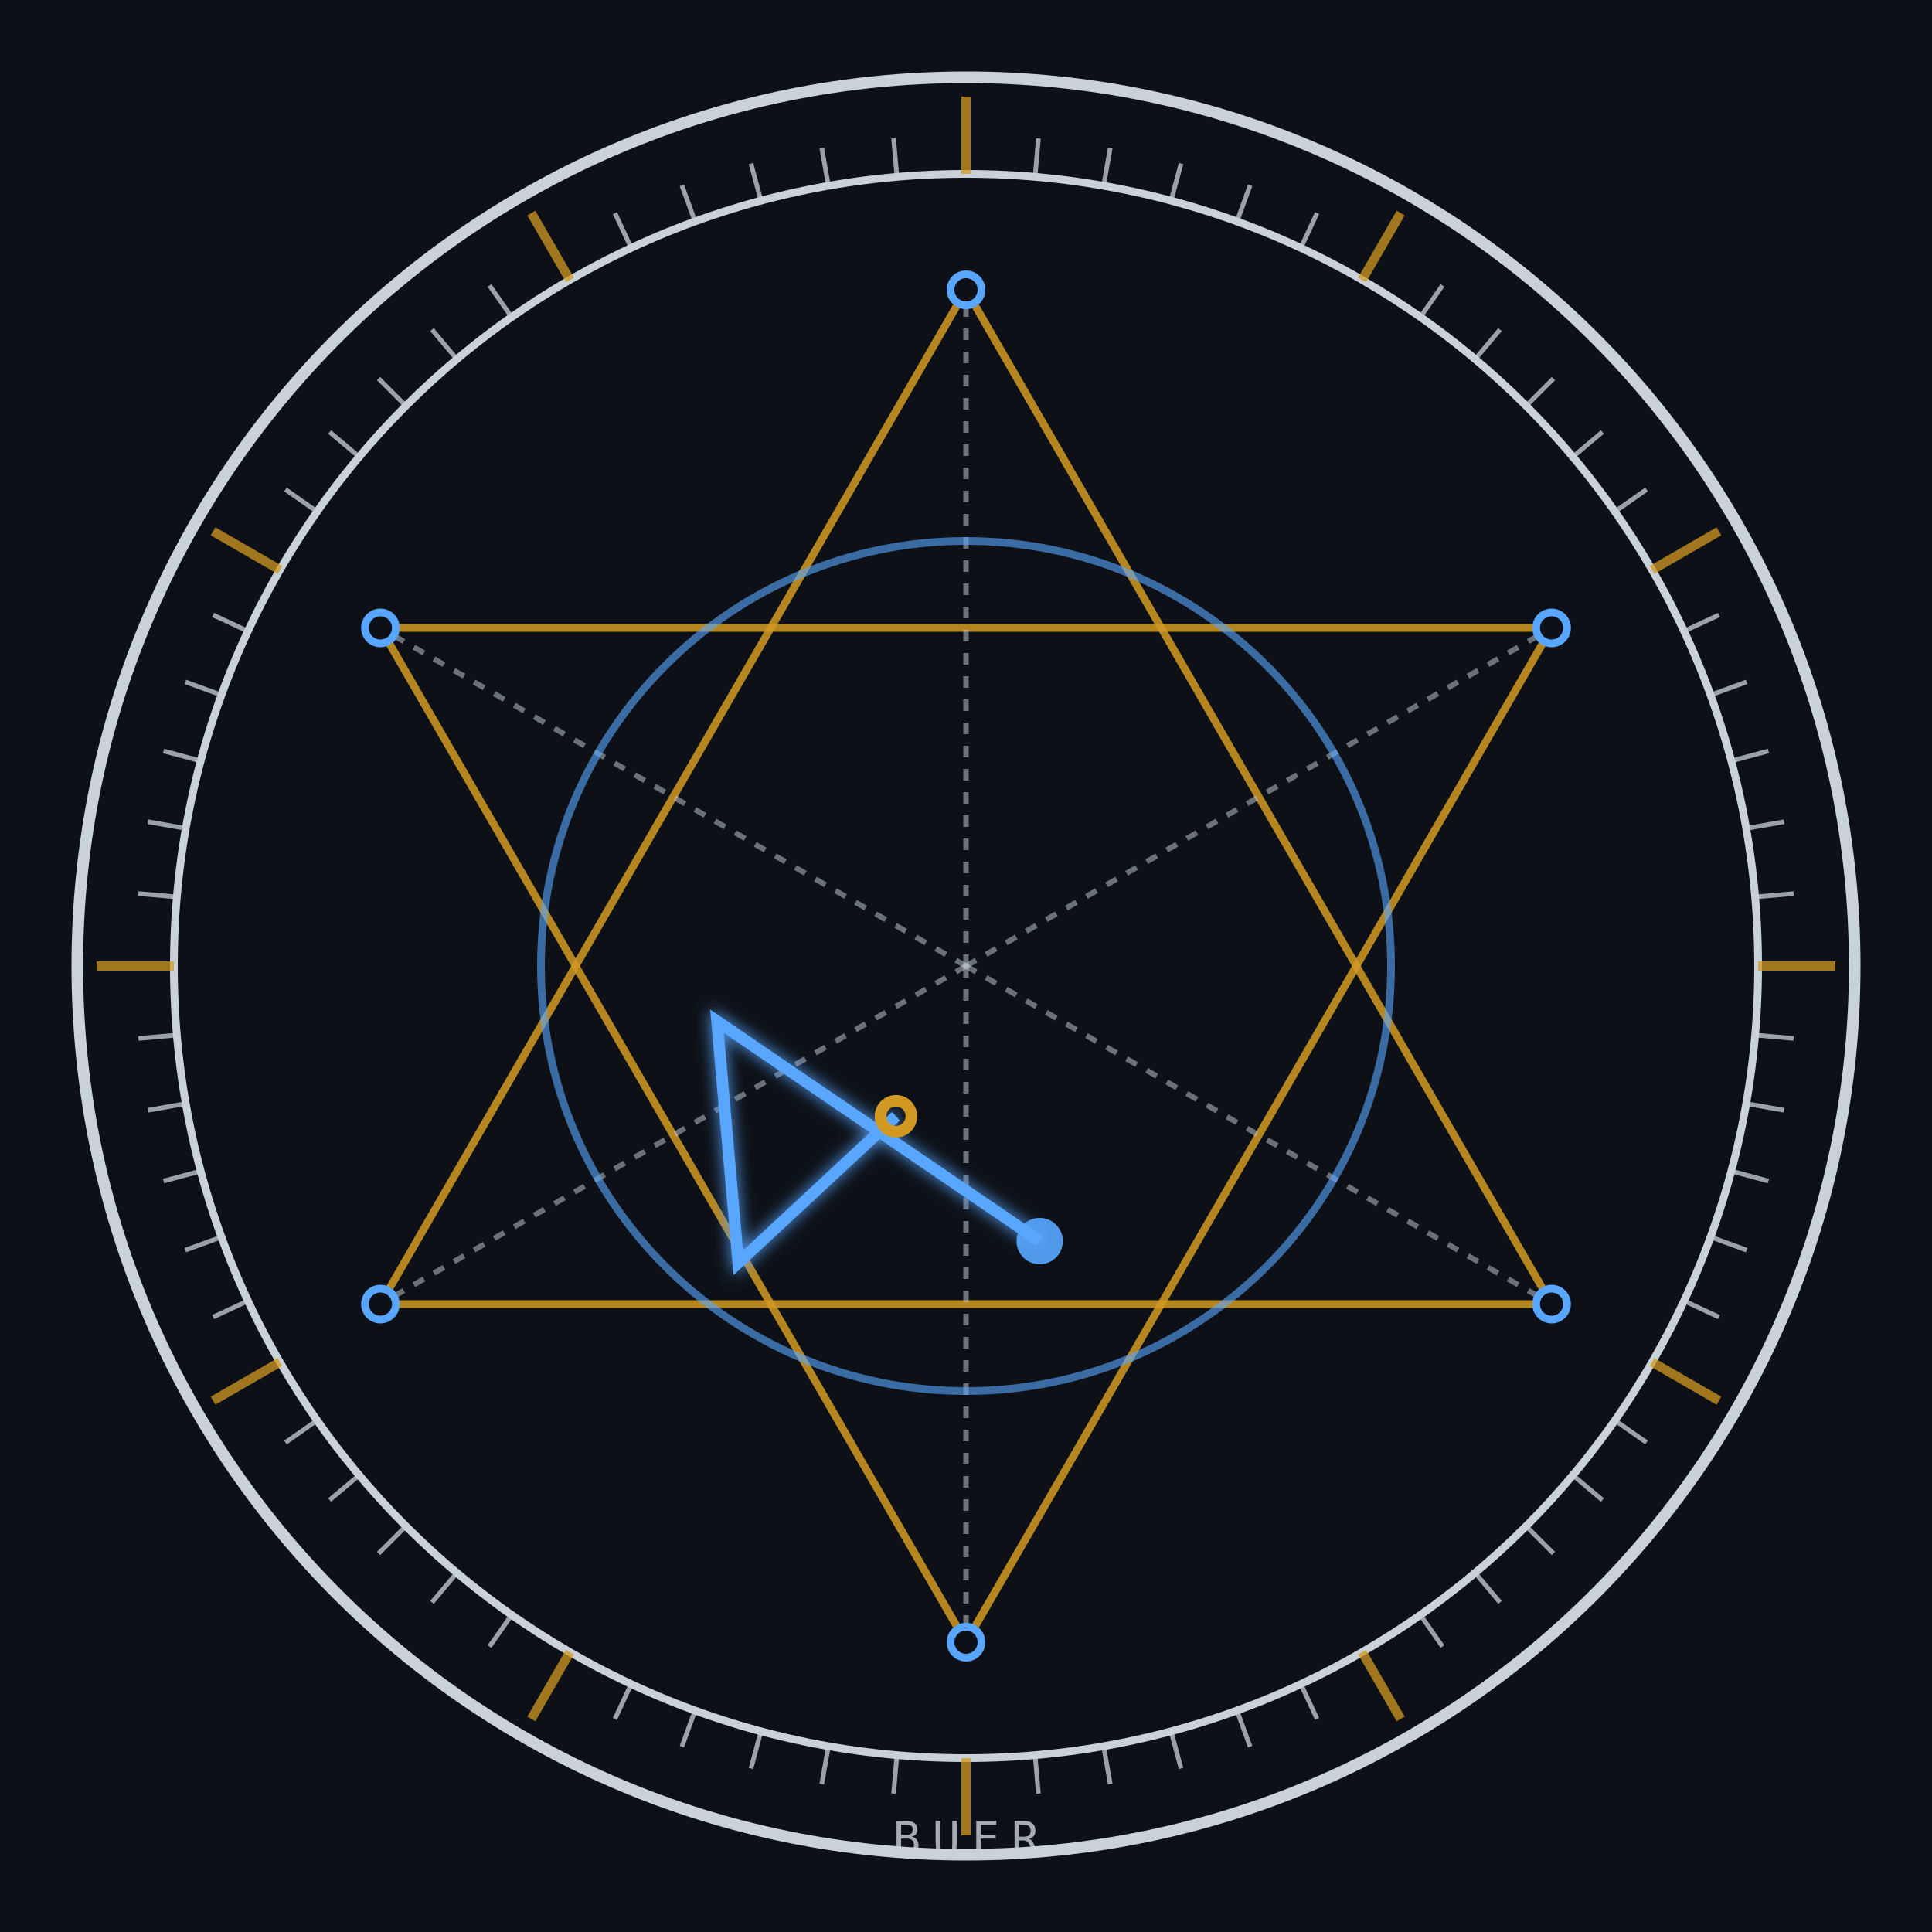
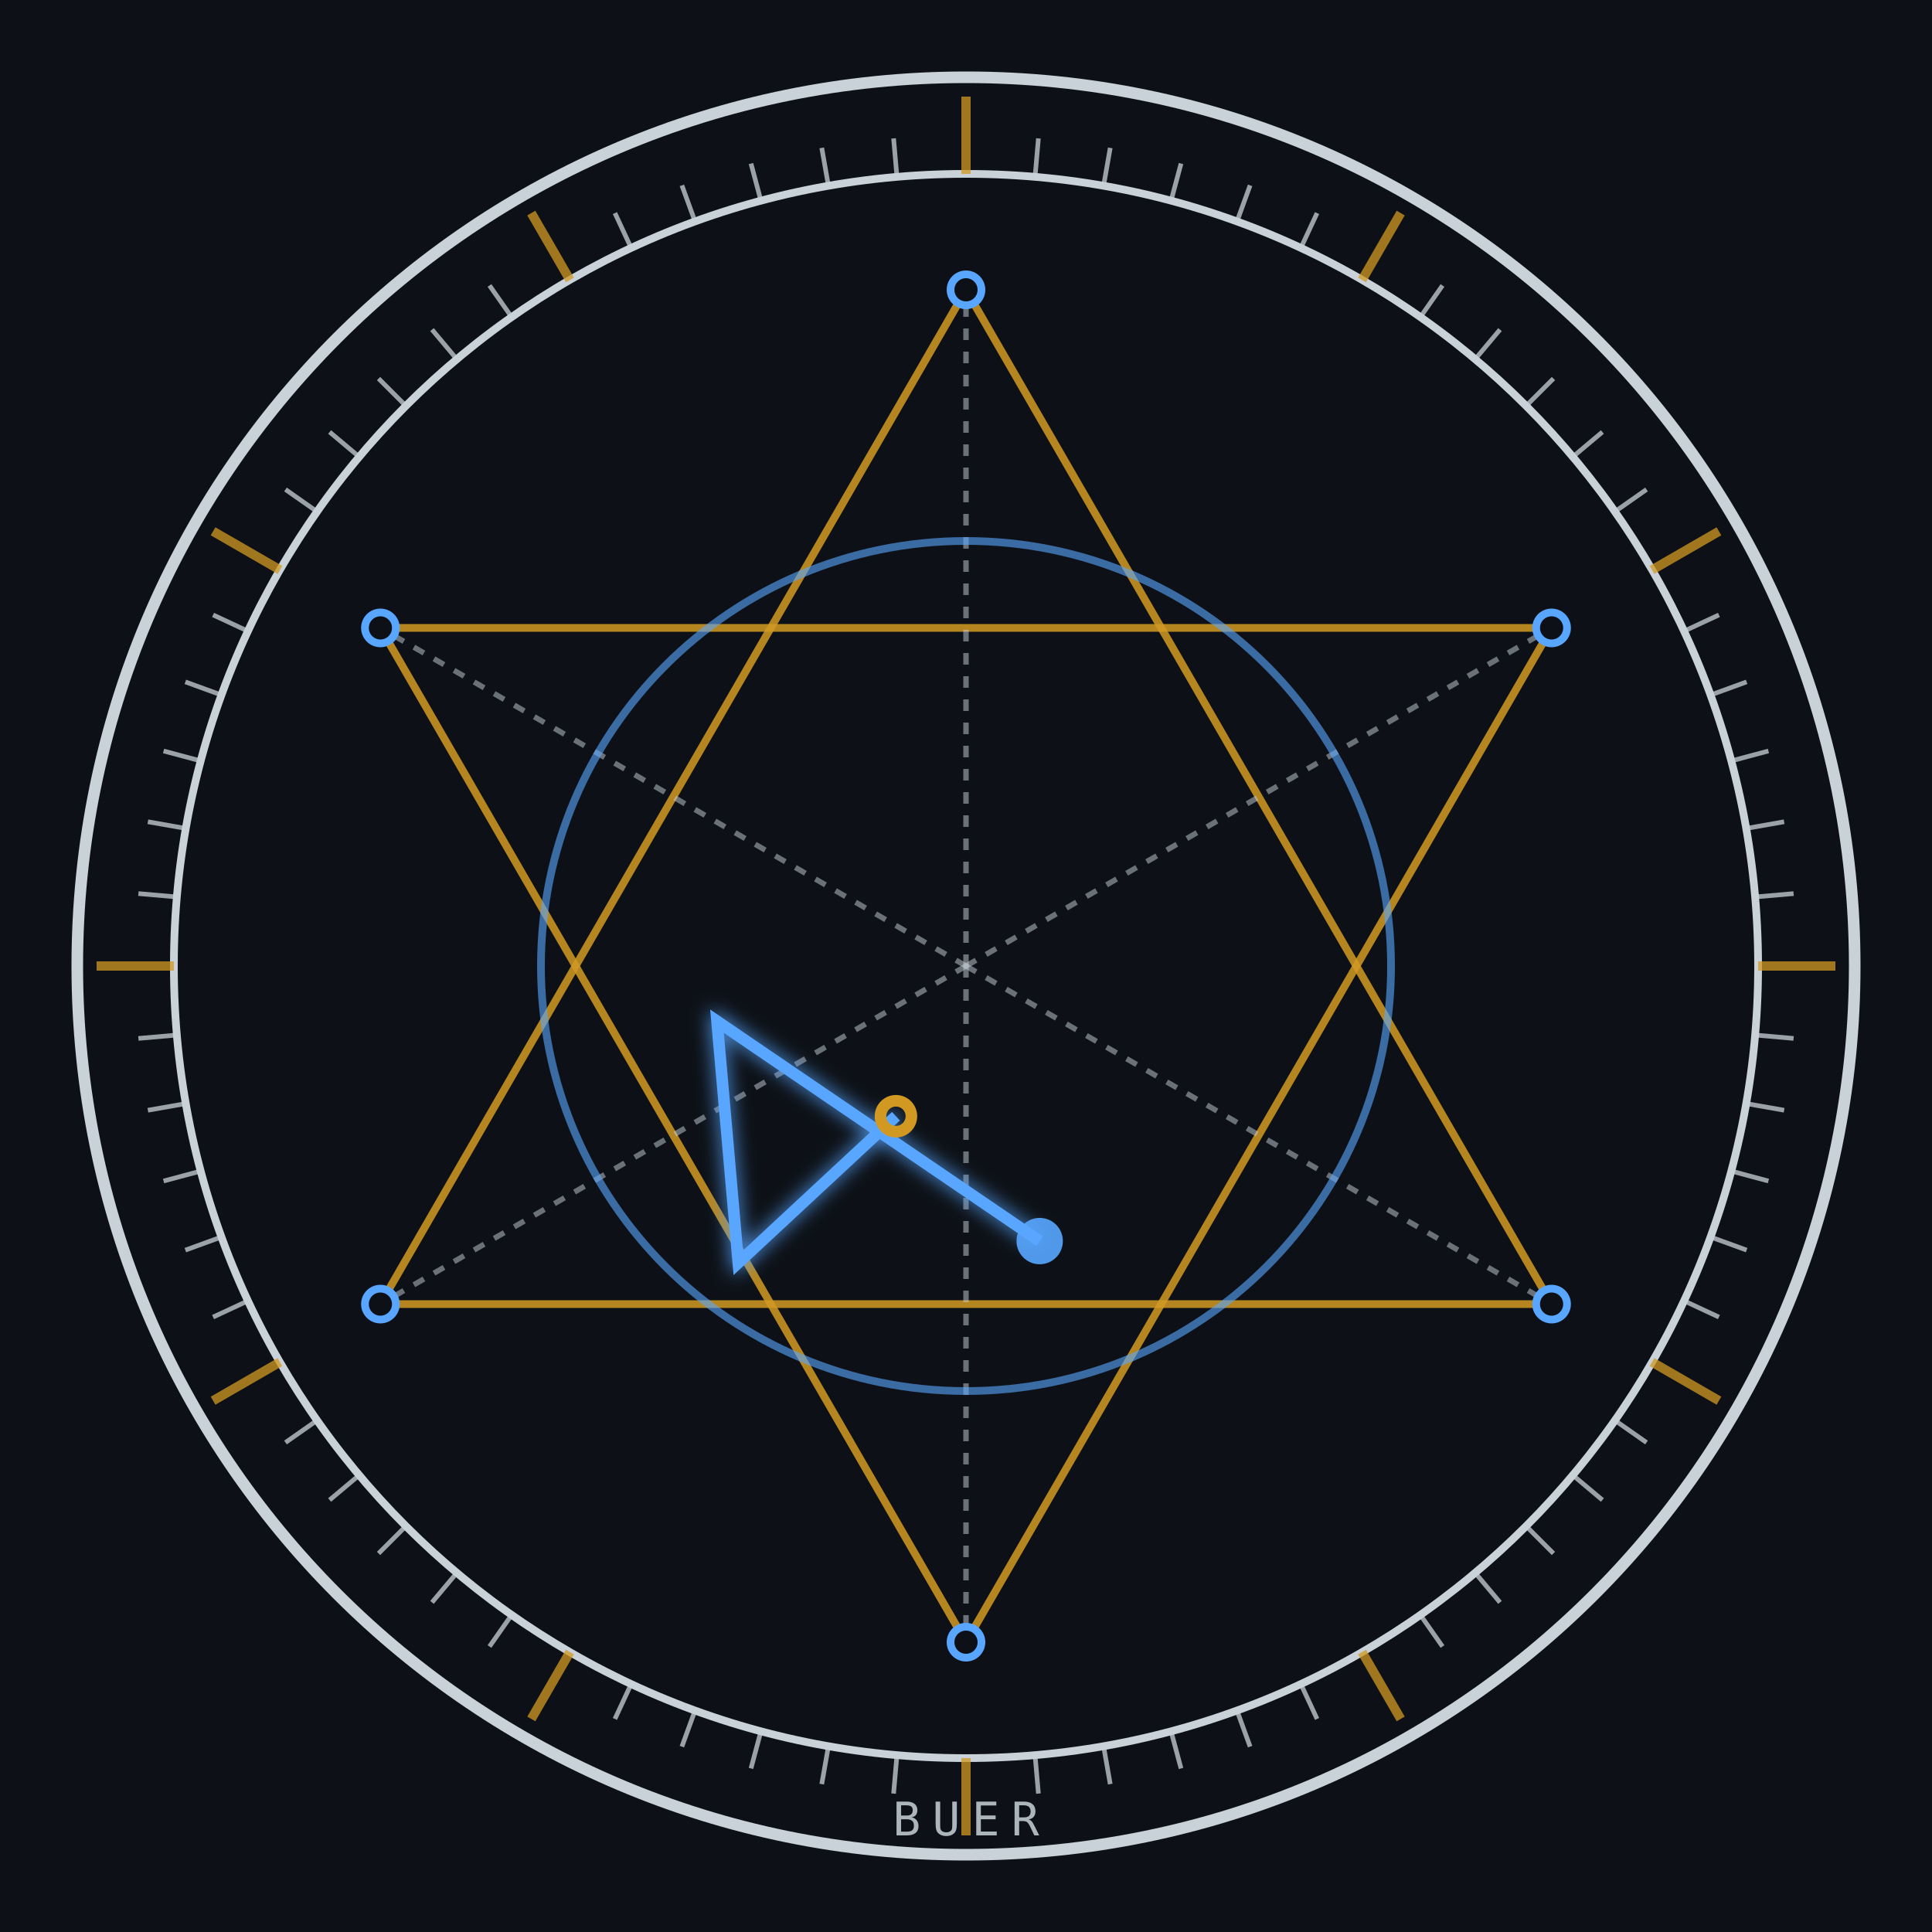
<svg xmlns="http://www.w3.org/2000/svg" viewBox="0 0 500 500" width="500" height="500">
  <defs>
-     <filter id="glow" x="-20%" y="-20%" width="140%" height="140%">
-       <feGaussianBlur stdDeviation="2" result="blur" />
+     <filter id="glow" x="-30%" y="-30%" width="160%" height="160%">
+       <feGaussianBlur stdDeviation="2.5" result="blur">
+       </feGaussianBlur>
      <feMerge>
        <feMergeNode in="blur" />
        <feMergeNode in="SourceGraphic" />
      </feMerge>
    </filter>
  </defs>
  <rect width="100%" height="100%" fill="#0d1117" />
  <circle cx="250.0" cy="250.0" r="230.0" fill="none" stroke="#c9d1d9" stroke-width="3.0" />
  <circle cx="250.0" cy="250.0" r="205.0" fill="none" stroke="#c9d1d9" stroke-width="2.0" />
-   <line x1="455.0" y1="250.0" x2="475.0" y2="250.0" stroke="#d29922" stroke-width="2.4" opacity="0.75" />
-   <line x1="454.22" y1="267.87" x2="464.18" y2="268.74" stroke="#c9d1d9" stroke-width="1.2" opacity="0.75" />
-   <line x1="451.89" y1="285.6" x2="461.73" y2="287.33" stroke="#c9d1d9" stroke-width="1.2" opacity="0.75" />
-   <line x1="448.01" y1="303.06" x2="457.67" y2="305.65" stroke="#c9d1d9" stroke-width="1.2" opacity="0.75" />
-   <line x1="442.64" y1="320.11" x2="452.03" y2="323.53" stroke="#c9d1d9" stroke-width="1.2" opacity="0.75" />
-   <line x1="435.79" y1="336.64" x2="444.86" y2="340.86" stroke="#c9d1d9" stroke-width="1.2" opacity="0.75" />
-   <line x1="427.54" y1="352.5" x2="444.86" y2="362.5" stroke="#d29922" stroke-width="2.4" opacity="0.75" />
-   <line x1="417.93" y1="367.58" x2="426.12" y2="373.32" stroke="#c9d1d9" stroke-width="1.2" opacity="0.75" />
-   <line x1="407.04" y1="381.77" x2="414.7" y2="388.2" stroke="#c9d1d9" stroke-width="1.2" opacity="0.75" />
-   <line x1="394.96" y1="394.96" x2="402.03" y2="402.03" stroke="#c9d1d9" stroke-width="1.2" opacity="0.75" />
-   <line x1="381.77" y1="407.04" x2="388.2" y2="414.7" stroke="#c9d1d9" stroke-width="1.2" opacity="0.75" />
-   <line x1="367.58" y1="417.93" x2="373.32" y2="426.12" stroke="#c9d1d9" stroke-width="1.2" opacity="0.75" />
-   <line x1="352.5" y1="427.54" x2="362.5" y2="444.86" stroke="#d29922" stroke-width="2.4" opacity="0.75" />
-   <line x1="336.64" y1="435.79" x2="340.86" y2="444.86" stroke="#c9d1d9" stroke-width="1.2" opacity="0.75" />
-   <line x1="320.11" y1="442.64" x2="323.53" y2="452.03" stroke="#c9d1d9" stroke-width="1.2" opacity="0.75" />
-   <line x1="303.06" y1="448.01" x2="305.65" y2="457.67" stroke="#c9d1d9" stroke-width="1.2" opacity="0.75" />
-   <line x1="285.6" y1="451.89" x2="287.33" y2="461.73" stroke="#c9d1d9" stroke-width="1.2" opacity="0.75" />
-   <line x1="267.87" y1="454.22" x2="268.74" y2="464.18" stroke="#c9d1d9" stroke-width="1.2" opacity="0.75" />
-   <line x1="250.0" y1="455.0" x2="250.0" y2="475.0" stroke="#d29922" stroke-width="2.4" opacity="0.75" />
-   <line x1="232.13" y1="454.22" x2="231.26" y2="464.18" stroke="#c9d1d9" stroke-width="1.2" opacity="0.75" />
-   <line x1="214.4" y1="451.89" x2="212.67" y2="461.73" stroke="#c9d1d9" stroke-width="1.2" opacity="0.75" />
-   <line x1="196.94" y1="448.01" x2="194.35" y2="457.67" stroke="#c9d1d9" stroke-width="1.2" opacity="0.75" />
-   <line x1="179.89" y1="442.64" x2="176.47" y2="452.03" stroke="#c9d1d9" stroke-width="1.2" opacity="0.75" />
-   <line x1="163.36" y1="435.79" x2="159.14" y2="444.86" stroke="#c9d1d9" stroke-width="1.2" opacity="0.75" />
-   <line x1="147.5" y1="427.54" x2="137.5" y2="444.86" stroke="#d29922" stroke-width="2.4" opacity="0.75" />
-   <line x1="132.42" y1="417.93" x2="126.68" y2="426.12" stroke="#c9d1d9" stroke-width="1.2" opacity="0.75" />
-   <line x1="118.23" y1="407.04" x2="111.8" y2="414.7" stroke="#c9d1d9" stroke-width="1.2" opacity="0.75" />
-   <line x1="105.04" y1="394.96" x2="97.97" y2="402.03" stroke="#c9d1d9" stroke-width="1.2" opacity="0.75" />
-   <line x1="92.96" y1="381.77" x2="85.3" y2="388.2" stroke="#c9d1d9" stroke-width="1.2" opacity="0.75" />
-   <line x1="82.07" y1="367.58" x2="73.88" y2="373.32" stroke="#c9d1d9" stroke-width="1.2" opacity="0.75" />
-   <line x1="72.46" y1="352.5" x2="55.14" y2="362.5" stroke="#d29922" stroke-width="2.4" opacity="0.75" />
-   <line x1="64.21" y1="336.64" x2="55.14" y2="340.86" stroke="#c9d1d9" stroke-width="1.2" opacity="0.75" />
-   <line x1="57.36" y1="320.11" x2="47.97" y2="323.53" stroke="#c9d1d9" stroke-width="1.2" opacity="0.75" />
-   <line x1="51.99" y1="303.06" x2="42.33" y2="305.65" stroke="#c9d1d9" stroke-width="1.2" opacity="0.75" />
-   <line x1="48.11" y1="285.6" x2="38.27" y2="287.33" stroke="#c9d1d9" stroke-width="1.2" opacity="0.75" />
-   <line x1="45.78" y1="267.87" x2="35.82" y2="268.74" stroke="#c9d1d9" stroke-width="1.2" opacity="0.75" />
-   <line x1="45.0" y1="250.0" x2="25.0" y2="250.0" stroke="#d29922" stroke-width="2.4" opacity="0.75" />
-   <line x1="45.78" y1="232.13" x2="35.82" y2="231.26" stroke="#c9d1d9" stroke-width="1.2" opacity="0.75" />
-   <line x1="48.11" y1="214.4" x2="38.27" y2="212.67" stroke="#c9d1d9" stroke-width="1.2" opacity="0.75" />
-   <line x1="51.99" y1="196.94" x2="42.33" y2="194.35" stroke="#c9d1d9" stroke-width="1.2" opacity="0.75" />
-   <line x1="57.36" y1="179.89" x2="47.97" y2="176.47" stroke="#c9d1d9" stroke-width="1.2" opacity="0.75" />
-   <line x1="64.21" y1="163.36" x2="55.14" y2="159.14" stroke="#c9d1d9" stroke-width="1.2" opacity="0.75" />
-   <line x1="72.46" y1="147.5" x2="55.14" y2="137.5" stroke="#d29922" stroke-width="2.4" opacity="0.75" />
-   <line x1="82.07" y1="132.42" x2="73.88" y2="126.68" stroke="#c9d1d9" stroke-width="1.2" opacity="0.75" />
-   <line x1="92.96" y1="118.23" x2="85.3" y2="111.8" stroke="#c9d1d9" stroke-width="1.2" opacity="0.75" />
-   <line x1="105.04" y1="105.04" x2="97.97" y2="97.97" stroke="#c9d1d9" stroke-width="1.2" opacity="0.75" />
-   <line x1="118.23" y1="92.96" x2="111.8" y2="85.3" stroke="#c9d1d9" stroke-width="1.2" opacity="0.75" />
-   <line x1="132.42" y1="82.07" x2="126.68" y2="73.88" stroke="#c9d1d9" stroke-width="1.2" opacity="0.75" />
-   <line x1="147.5" y1="72.46" x2="137.5" y2="55.14" stroke="#d29922" stroke-width="2.4" opacity="0.75" />
-   <line x1="163.36" y1="64.21" x2="159.14" y2="55.14" stroke="#c9d1d9" stroke-width="1.2" opacity="0.75" />
-   <line x1="179.89" y1="57.36" x2="176.47" y2="47.97" stroke="#c9d1d9" stroke-width="1.2" opacity="0.75" />
-   <line x1="196.94" y1="51.99" x2="194.35" y2="42.33" stroke="#c9d1d9" stroke-width="1.2" opacity="0.75" />
-   <line x1="214.4" y1="48.11" x2="212.67" y2="38.27" stroke="#c9d1d9" stroke-width="1.2" opacity="0.75" />
-   <line x1="232.13" y1="45.78" x2="231.26" y2="35.82" stroke="#c9d1d9" stroke-width="1.2" opacity="0.75" />
-   <line x1="250.0" y1="45.0" x2="250.0" y2="25.0" stroke="#d29922" stroke-width="2.4" opacity="0.75" />
-   <line x1="267.87" y1="45.78" x2="268.74" y2="35.82" stroke="#c9d1d9" stroke-width="1.2" opacity="0.75" />
-   <line x1="285.6" y1="48.11" x2="287.33" y2="38.27" stroke="#c9d1d9" stroke-width="1.2" opacity="0.75" />
-   <line x1="303.06" y1="51.99" x2="305.65" y2="42.33" stroke="#c9d1d9" stroke-width="1.2" opacity="0.75" />
-   <line x1="320.11" y1="57.36" x2="323.53" y2="47.97" stroke="#c9d1d9" stroke-width="1.2" opacity="0.75" />
-   <line x1="336.64" y1="64.21" x2="340.86" y2="55.14" stroke="#c9d1d9" stroke-width="1.2" opacity="0.75" />
-   <line x1="352.5" y1="72.46" x2="362.5" y2="55.14" stroke="#d29922" stroke-width="2.4" opacity="0.75" />
-   <line x1="367.58" y1="82.07" x2="373.32" y2="73.88" stroke="#c9d1d9" stroke-width="1.2" opacity="0.75" />
-   <line x1="381.77" y1="92.96" x2="388.2" y2="85.3" stroke="#c9d1d9" stroke-width="1.2" opacity="0.75" />
-   <line x1="394.96" y1="105.04" x2="402.03" y2="97.97" stroke="#c9d1d9" stroke-width="1.2" opacity="0.75" />
-   <line x1="407.04" y1="118.23" x2="414.7" y2="111.8" stroke="#c9d1d9" stroke-width="1.2" opacity="0.75" />
-   <line x1="417.93" y1="132.42" x2="426.12" y2="126.68" stroke="#c9d1d9" stroke-width="1.2" opacity="0.75" />
-   <line x1="427.54" y1="147.5" x2="444.86" y2="137.5" stroke="#d29922" stroke-width="2.4" opacity="0.75" />
-   <line x1="435.79" y1="163.36" x2="444.86" y2="159.14" stroke="#c9d1d9" stroke-width="1.2" opacity="0.75" />
-   <line x1="442.64" y1="179.89" x2="452.03" y2="176.47" stroke="#c9d1d9" stroke-width="1.2" opacity="0.75" />
-   <line x1="448.01" y1="196.94" x2="457.67" y2="194.35" stroke="#c9d1d9" stroke-width="1.2" opacity="0.75" />
-   <line x1="451.89" y1="214.4" x2="461.73" y2="212.67" stroke="#c9d1d9" stroke-width="1.2" opacity="0.75" />
-   <line x1="454.22" y1="232.13" x2="464.18" y2="231.26" stroke="#c9d1d9" stroke-width="1.2" opacity="0.75" />
-   <line x1="250.0" y1="75.0" x2="401.55" y2="337.5" stroke="#d29922" stroke-width="2.0" opacity="0.85" />
-   <line x1="401.55" y1="162.5" x2="250.0" y2="425.0" stroke="#d29922" stroke-width="2.0" opacity="0.85" />
-   <line x1="401.55" y1="337.5" x2="98.45" y2="337.5" stroke="#d29922" stroke-width="2.0" opacity="0.85" />
-   <line x1="250.0" y1="425.0" x2="98.45" y2="162.5" stroke="#d29922" stroke-width="2.0" opacity="0.85" />
-   <line x1="98.45" y1="337.5" x2="250.0" y2="75.0" stroke="#d29922" stroke-width="2.0" opacity="0.85" />
-   <line x1="98.45" y1="162.5" x2="401.55" y2="162.5" stroke="#d29922" stroke-width="2.0" opacity="0.85" />
-   <line x1="250.0" y1="250.0" x2="250.0" y2="75.0" stroke="#c9d1d9" stroke-width="1.4" stroke-dasharray="3,3" opacity="0.5" />
-   <circle cx="250.0" cy="75.0" r="4.0" fill="#0d1117" stroke="#58a6ff" stroke-width="2.0" />
-   <line x1="250.0" y1="250.0" x2="401.55" y2="162.5" stroke="#c9d1d9" stroke-width="1.4" stroke-dasharray="3,3" opacity="0.5" />
-   <circle cx="401.55" cy="162.5" r="4.0" fill="#0d1117" stroke="#58a6ff" stroke-width="2.0" />
-   <line x1="250.0" y1="250.0" x2="401.55" y2="337.5" stroke="#c9d1d9" stroke-width="1.4" stroke-dasharray="3,3" opacity="0.5" />
-   <circle cx="401.55" cy="337.5" r="4.0" fill="#0d1117" stroke="#58a6ff" stroke-width="2.0" />
-   <line x1="250.0" y1="250.0" x2="250.0" y2="425.0" stroke="#c9d1d9" stroke-width="1.4" stroke-dasharray="3,3" opacity="0.5" />
-   <circle cx="250.0" cy="425.0" r="4.0" fill="#0d1117" stroke="#58a6ff" stroke-width="2.0" />
-   <line x1="250.0" y1="250.0" x2="98.45" y2="337.5" stroke="#c9d1d9" stroke-width="1.4" stroke-dasharray="3,3" opacity="0.5" />
-   <circle cx="98.45" cy="337.5" r="4.0" fill="#0d1117" stroke="#58a6ff" stroke-width="2.0" />
-   <line x1="250.0" y1="250.0" x2="98.45" y2="162.5" stroke="#c9d1d9" stroke-width="1.4" stroke-dasharray="3,3" opacity="0.5" />
-   <circle cx="98.45" cy="162.5" r="4.0" fill="#0d1117" stroke="#58a6ff" stroke-width="2.0" />
+   <g>
+     <line x1="455.0" y1="250.0" x2="475.0" y2="250.0" stroke="#d29922" stroke-width="2.4" opacity="0.75" />
+     <line x1="454.22" y1="267.87" x2="464.18" y2="268.74" stroke="#c9d1d9" stroke-width="1.2" opacity="0.75" />
+     <line x1="451.89" y1="285.6" x2="461.73" y2="287.33" stroke="#c9d1d9" stroke-width="1.2" opacity="0.75" />
+     <line x1="448.01" y1="303.06" x2="457.67" y2="305.65" stroke="#c9d1d9" stroke-width="1.2" opacity="0.75" />
+     <line x1="442.64" y1="320.11" x2="452.03" y2="323.53" stroke="#c9d1d9" stroke-width="1.2" opacity="0.75" />
+     <line x1="435.79" y1="336.64" x2="444.86" y2="340.86" stroke="#c9d1d9" stroke-width="1.2" opacity="0.75" />
+     <line x1="427.54" y1="352.5" x2="444.86" y2="362.5" stroke="#d29922" stroke-width="2.4" opacity="0.75" />
+     <line x1="417.93" y1="367.58" x2="426.12" y2="373.32" stroke="#c9d1d9" stroke-width="1.2" opacity="0.75" />
+     <line x1="407.04" y1="381.77" x2="414.7" y2="388.2" stroke="#c9d1d9" stroke-width="1.2" opacity="0.75" />
+     <line x1="394.96" y1="394.96" x2="402.03" y2="402.03" stroke="#c9d1d9" stroke-width="1.2" opacity="0.75" />
+     <line x1="381.77" y1="407.04" x2="388.2" y2="414.7" stroke="#c9d1d9" stroke-width="1.2" opacity="0.75" />
+     <line x1="367.58" y1="417.93" x2="373.32" y2="426.12" stroke="#c9d1d9" stroke-width="1.2" opacity="0.75" />
+     <line x1="352.5" y1="427.54" x2="362.5" y2="444.86" stroke="#d29922" stroke-width="2.4" opacity="0.75" />
+     <line x1="336.64" y1="435.79" x2="340.86" y2="444.86" stroke="#c9d1d9" stroke-width="1.2" opacity="0.75" />
+     <line x1="320.11" y1="442.64" x2="323.53" y2="452.03" stroke="#c9d1d9" stroke-width="1.2" opacity="0.75" />
+     <line x1="303.06" y1="448.01" x2="305.65" y2="457.67" stroke="#c9d1d9" stroke-width="1.2" opacity="0.75" />
+     <line x1="285.6" y1="451.89" x2="287.33" y2="461.73" stroke="#c9d1d9" stroke-width="1.2" opacity="0.75" />
+     <line x1="267.87" y1="454.22" x2="268.74" y2="464.18" stroke="#c9d1d9" stroke-width="1.2" opacity="0.75" />
+     <line x1="250.0" y1="455.0" x2="250.0" y2="475.0" stroke="#d29922" stroke-width="2.4" opacity="0.75" />
+     <line x1="232.13" y1="454.22" x2="231.26" y2="464.18" stroke="#c9d1d9" stroke-width="1.2" opacity="0.75" />
+     <line x1="214.4" y1="451.89" x2="212.67" y2="461.73" stroke="#c9d1d9" stroke-width="1.2" opacity="0.75" />
+     <line x1="196.94" y1="448.01" x2="194.35" y2="457.67" stroke="#c9d1d9" stroke-width="1.2" opacity="0.75" />
+     <line x1="179.89" y1="442.64" x2="176.47" y2="452.03" stroke="#c9d1d9" stroke-width="1.2" opacity="0.75" />
+     <line x1="163.36" y1="435.79" x2="159.14" y2="444.86" stroke="#c9d1d9" stroke-width="1.2" opacity="0.75" />
+     <line x1="147.5" y1="427.54" x2="137.5" y2="444.86" stroke="#d29922" stroke-width="2.4" opacity="0.75" />
+     <line x1="132.42" y1="417.93" x2="126.68" y2="426.12" stroke="#c9d1d9" stroke-width="1.2" opacity="0.75" />
+     <line x1="118.23" y1="407.04" x2="111.8" y2="414.7" stroke="#c9d1d9" stroke-width="1.2" opacity="0.75" />
+     <line x1="105.04" y1="394.96" x2="97.97" y2="402.03" stroke="#c9d1d9" stroke-width="1.2" opacity="0.75" />
+     <line x1="92.96" y1="381.77" x2="85.3" y2="388.2" stroke="#c9d1d9" stroke-width="1.2" opacity="0.75" />
+     <line x1="82.07" y1="367.58" x2="73.88" y2="373.32" stroke="#c9d1d9" stroke-width="1.2" opacity="0.75" />
+     <line x1="72.46" y1="352.5" x2="55.14" y2="362.5" stroke="#d29922" stroke-width="2.4" opacity="0.75" />
+     <line x1="64.21" y1="336.64" x2="55.14" y2="340.86" stroke="#c9d1d9" stroke-width="1.2" opacity="0.75" />
+     <line x1="57.36" y1="320.11" x2="47.97" y2="323.53" stroke="#c9d1d9" stroke-width="1.2" opacity="0.75" />
+     <line x1="51.99" y1="303.06" x2="42.33" y2="305.65" stroke="#c9d1d9" stroke-width="1.2" opacity="0.75" />
+     <line x1="48.11" y1="285.6" x2="38.27" y2="287.33" stroke="#c9d1d9" stroke-width="1.2" opacity="0.75" />
+     <line x1="45.78" y1="267.87" x2="35.82" y2="268.74" stroke="#c9d1d9" stroke-width="1.2" opacity="0.75" />
+     <line x1="45.0" y1="250.0" x2="25.0" y2="250.0" stroke="#d29922" stroke-width="2.4" opacity="0.75" />
+     <line x1="45.78" y1="232.13" x2="35.82" y2="231.26" stroke="#c9d1d9" stroke-width="1.2" opacity="0.75" />
+     <line x1="48.11" y1="214.4" x2="38.27" y2="212.67" stroke="#c9d1d9" stroke-width="1.2" opacity="0.75" />
+     <line x1="51.99" y1="196.94" x2="42.33" y2="194.35" stroke="#c9d1d9" stroke-width="1.2" opacity="0.75" />
+     <line x1="57.36" y1="179.89" x2="47.97" y2="176.47" stroke="#c9d1d9" stroke-width="1.2" opacity="0.75" />
+     <line x1="64.21" y1="163.36" x2="55.14" y2="159.14" stroke="#c9d1d9" stroke-width="1.2" opacity="0.75" />
+     <line x1="72.46" y1="147.5" x2="55.14" y2="137.5" stroke="#d29922" stroke-width="2.4" opacity="0.75" />
+     <line x1="82.07" y1="132.42" x2="73.88" y2="126.68" stroke="#c9d1d9" stroke-width="1.2" opacity="0.75" />
+     <line x1="92.96" y1="118.23" x2="85.3" y2="111.8" stroke="#c9d1d9" stroke-width="1.2" opacity="0.75" />
+     <line x1="105.04" y1="105.04" x2="97.97" y2="97.97" stroke="#c9d1d9" stroke-width="1.2" opacity="0.75" />
+     <line x1="118.23" y1="92.96" x2="111.8" y2="85.3" stroke="#c9d1d9" stroke-width="1.2" opacity="0.75" />
+     <line x1="132.42" y1="82.07" x2="126.68" y2="73.88" stroke="#c9d1d9" stroke-width="1.2" opacity="0.75" />
+     <line x1="147.5" y1="72.46" x2="137.5" y2="55.14" stroke="#d29922" stroke-width="2.4" opacity="0.75" />
+     <line x1="163.36" y1="64.21" x2="159.14" y2="55.14" stroke="#c9d1d9" stroke-width="1.2" opacity="0.75" />
+     <line x1="179.89" y1="57.36" x2="176.47" y2="47.97" stroke="#c9d1d9" stroke-width="1.2" opacity="0.75" />
+     <line x1="196.94" y1="51.99" x2="194.35" y2="42.33" stroke="#c9d1d9" stroke-width="1.2" opacity="0.75" />
+     <line x1="214.4" y1="48.11" x2="212.67" y2="38.27" stroke="#c9d1d9" stroke-width="1.2" opacity="0.75" />
+     <line x1="232.13" y1="45.78" x2="231.26" y2="35.82" stroke="#c9d1d9" stroke-width="1.2" opacity="0.75" />
+     <line x1="250.0" y1="45.0" x2="250.0" y2="25.0" stroke="#d29922" stroke-width="2.4" opacity="0.75" />
+     <line x1="267.87" y1="45.78" x2="268.74" y2="35.82" stroke="#c9d1d9" stroke-width="1.2" opacity="0.75" />
+     <line x1="285.6" y1="48.11" x2="287.33" y2="38.27" stroke="#c9d1d9" stroke-width="1.2" opacity="0.75" />
+     <line x1="303.06" y1="51.99" x2="305.65" y2="42.33" stroke="#c9d1d9" stroke-width="1.2" opacity="0.75" />
+     <line x1="320.11" y1="57.36" x2="323.53" y2="47.97" stroke="#c9d1d9" stroke-width="1.2" opacity="0.75" />
+     <line x1="336.64" y1="64.21" x2="340.86" y2="55.14" stroke="#c9d1d9" stroke-width="1.2" opacity="0.75" />
+     <line x1="352.5" y1="72.46" x2="362.5" y2="55.14" stroke="#d29922" stroke-width="2.4" opacity="0.75" />
+     <line x1="367.58" y1="82.07" x2="373.32" y2="73.88" stroke="#c9d1d9" stroke-width="1.2" opacity="0.75" />
+     <line x1="381.77" y1="92.96" x2="388.2" y2="85.3" stroke="#c9d1d9" stroke-width="1.2" opacity="0.75" />
+     <line x1="394.96" y1="105.04" x2="402.03" y2="97.97" stroke="#c9d1d9" stroke-width="1.2" opacity="0.75" />
+     <line x1="407.04" y1="118.23" x2="414.7" y2="111.8" stroke="#c9d1d9" stroke-width="1.2" opacity="0.75" />
+     <line x1="417.93" y1="132.42" x2="426.12" y2="126.68" stroke="#c9d1d9" stroke-width="1.2" opacity="0.75" />
+     <line x1="427.54" y1="147.5" x2="444.86" y2="137.5" stroke="#d29922" stroke-width="2.4" opacity="0.75" />
+     <line x1="435.79" y1="163.36" x2="444.86" y2="159.14" stroke="#c9d1d9" stroke-width="1.2" opacity="0.75" />
+     <line x1="442.64" y1="179.89" x2="452.03" y2="176.47" stroke="#c9d1d9" stroke-width="1.2" opacity="0.75" />
+     <line x1="448.01" y1="196.94" x2="457.67" y2="194.35" stroke="#c9d1d9" stroke-width="1.2" opacity="0.75" />
+     <line x1="451.89" y1="214.4" x2="461.73" y2="212.67" stroke="#c9d1d9" stroke-width="1.2" opacity="0.75" />
+     <line x1="454.22" y1="232.13" x2="464.18" y2="231.26" stroke="#c9d1d9" stroke-width="1.2" opacity="0.75" />
+   </g>
+   <g>
+     <line x1="250.0" y1="75.0" x2="401.55" y2="337.5" stroke="#d29922" stroke-width="2.0" opacity="0.85" />
+     <line x1="401.55" y1="162.5" x2="250.0" y2="425.0" stroke="#d29922" stroke-width="2.0" opacity="0.85" />
+     <line x1="401.55" y1="337.5" x2="98.45" y2="337.5" stroke="#d29922" stroke-width="2.0" opacity="0.85" />
+     <line x1="250.0" y1="425.0" x2="98.45" y2="162.5" stroke="#d29922" stroke-width="2.0" opacity="0.85" />
+     <line x1="98.45" y1="337.5" x2="250.0" y2="75.0" stroke="#d29922" stroke-width="2.0" opacity="0.85" />
+     <line x1="98.45" y1="162.5" x2="401.55" y2="162.5" stroke="#d29922" stroke-width="2.0" opacity="0.85" />
+     <line x1="250.0" y1="250.0" x2="250.0" y2="75.0" stroke="#c9d1d9" stroke-width="1.4" stroke-dasharray="3,3" opacity="0.5" />
+     <circle cx="250.0" cy="75.0" r="4.0" fill="#0d1117" stroke="#58a6ff" stroke-width="2.0" />
+     <line x1="250.0" y1="250.0" x2="401.55" y2="162.5" stroke="#c9d1d9" stroke-width="1.4" stroke-dasharray="3,3" opacity="0.5" />
+     <circle cx="401.55" cy="162.5" r="4.0" fill="#0d1117" stroke="#58a6ff" stroke-width="2.0" />
+     <line x1="250.0" y1="250.0" x2="401.55" y2="337.5" stroke="#c9d1d9" stroke-width="1.4" stroke-dasharray="3,3" opacity="0.5" />
+     <circle cx="401.55" cy="337.5" r="4.0" fill="#0d1117" stroke="#58a6ff" stroke-width="2.0" />
+     <line x1="250.0" y1="250.0" x2="250.0" y2="425.0" stroke="#c9d1d9" stroke-width="1.4" stroke-dasharray="3,3" opacity="0.5" />
+     <circle cx="250.0" cy="425.0" r="4.0" fill="#0d1117" stroke="#58a6ff" stroke-width="2.0" />
+     <line x1="250.0" y1="250.0" x2="98.45" y2="337.5" stroke="#c9d1d9" stroke-width="1.4" stroke-dasharray="3,3" opacity="0.5" />
+     <circle cx="98.45" cy="337.5" r="4.0" fill="#0d1117" stroke="#58a6ff" stroke-width="2.0" />
+     <line x1="250.0" y1="250.0" x2="98.45" y2="162.5" stroke="#c9d1d9" stroke-width="1.4" stroke-dasharray="3,3" opacity="0.5" />
+     <circle cx="98.45" cy="162.5" r="4.0" fill="#0d1117" stroke="#58a6ff" stroke-width="2.0" />
+   </g>
  <circle cx="250.0" cy="250.0" r="110.0" fill="none" stroke="#58a6ff" stroke-width="2.0" opacity="0.6" />
  <path d="M 269.07 321.19 L 185.56 264.29 L 191.07 326.8 L 231.87 288.88" fill="none" stroke="#58a6ff" stroke-width="3.0" filter="url(#glow)" />
  <circle cx="269.07" cy="321.19" r="6.0" fill="#58a6ff" opacity="0.9" />
  <circle cx="231.87" cy="288.88" r="4.0" fill="none" stroke="#d29922" stroke-width="3.0" />
-   <text x="250.0" y="480.0" text-anchor="middle" fill="#c9d1d9" font-family="monospace" font-size="12" letter-spacing="3" opacity="0.8">BUER</text>
+   <text x="250.0" y="475.0" text-anchor="middle" fill="#c9d1d9" font-family="monospace" font-size="12" letter-spacing="3" opacity="0.85">BUER</text>
</svg>
